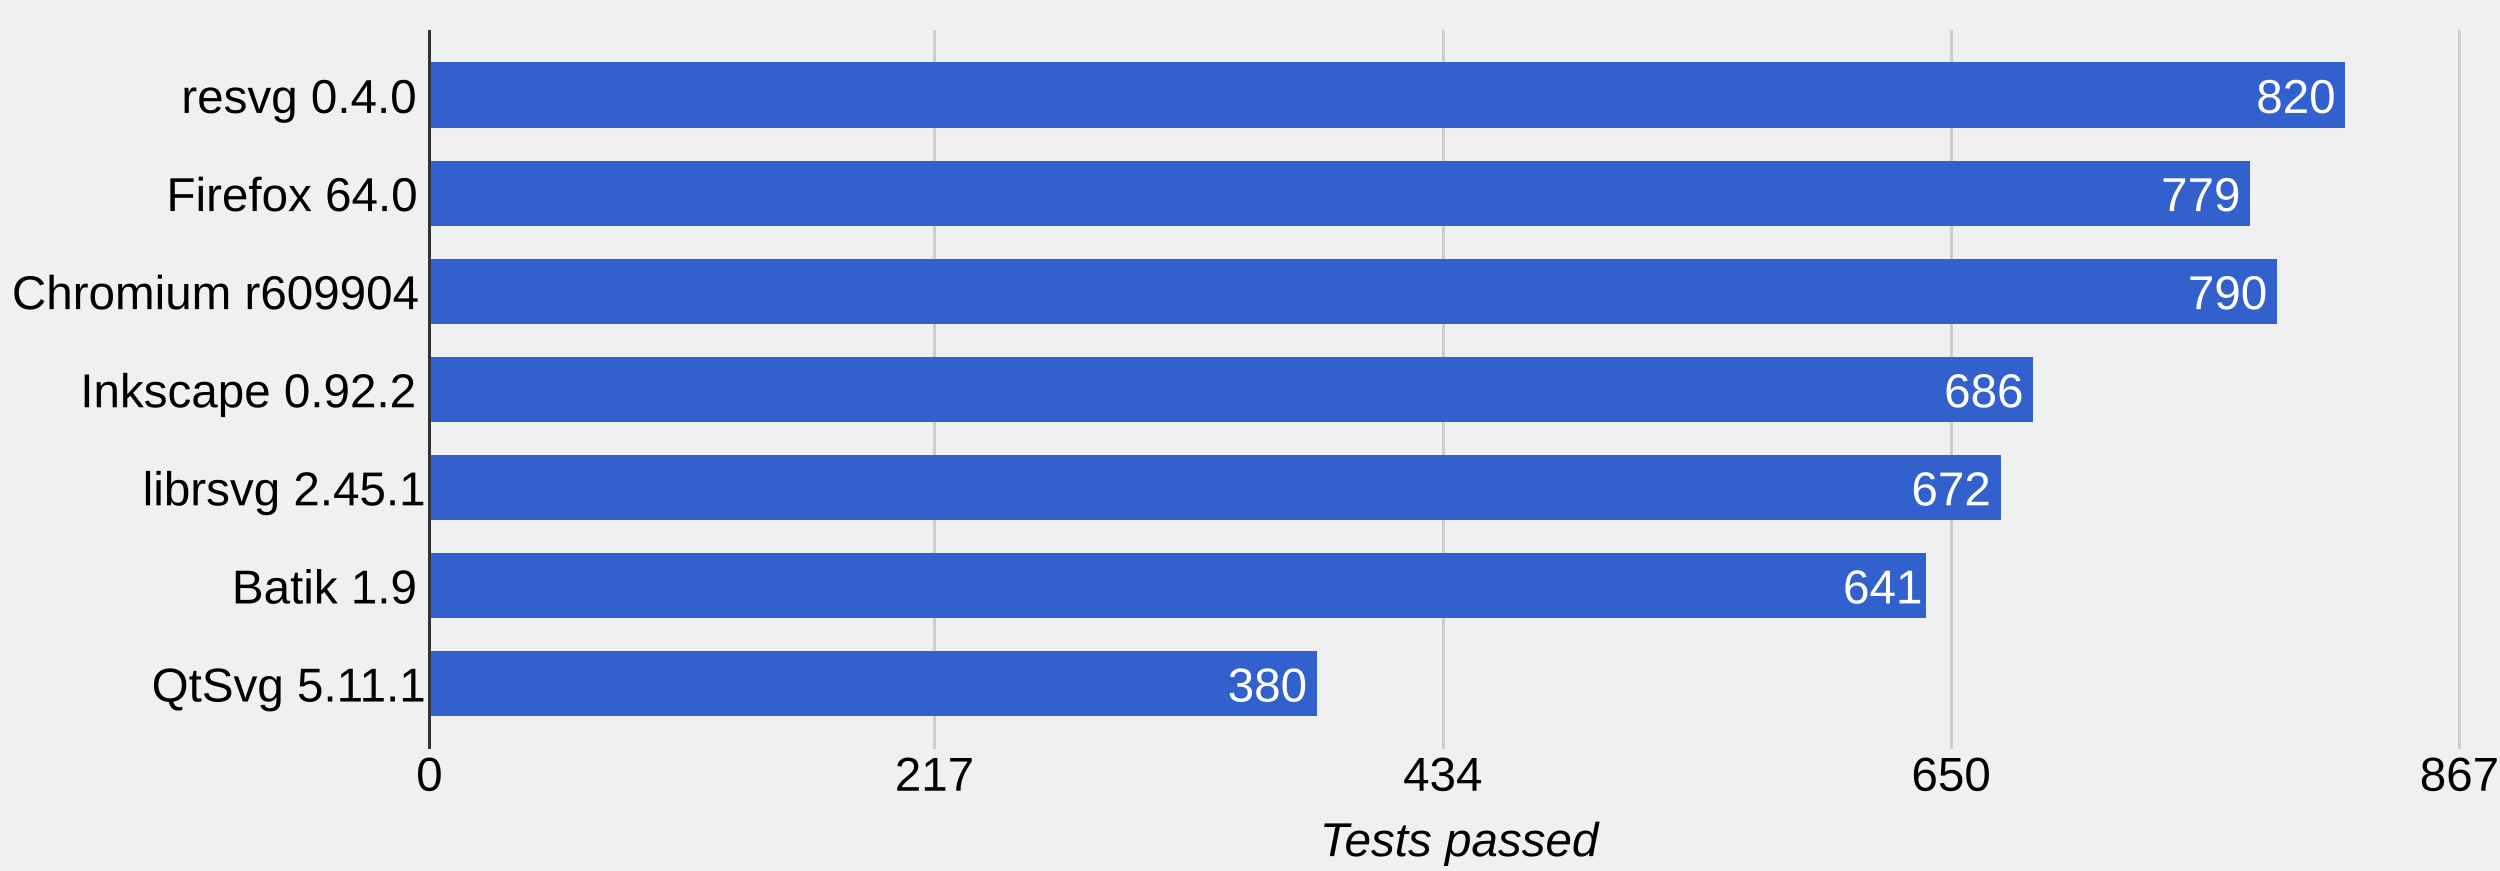
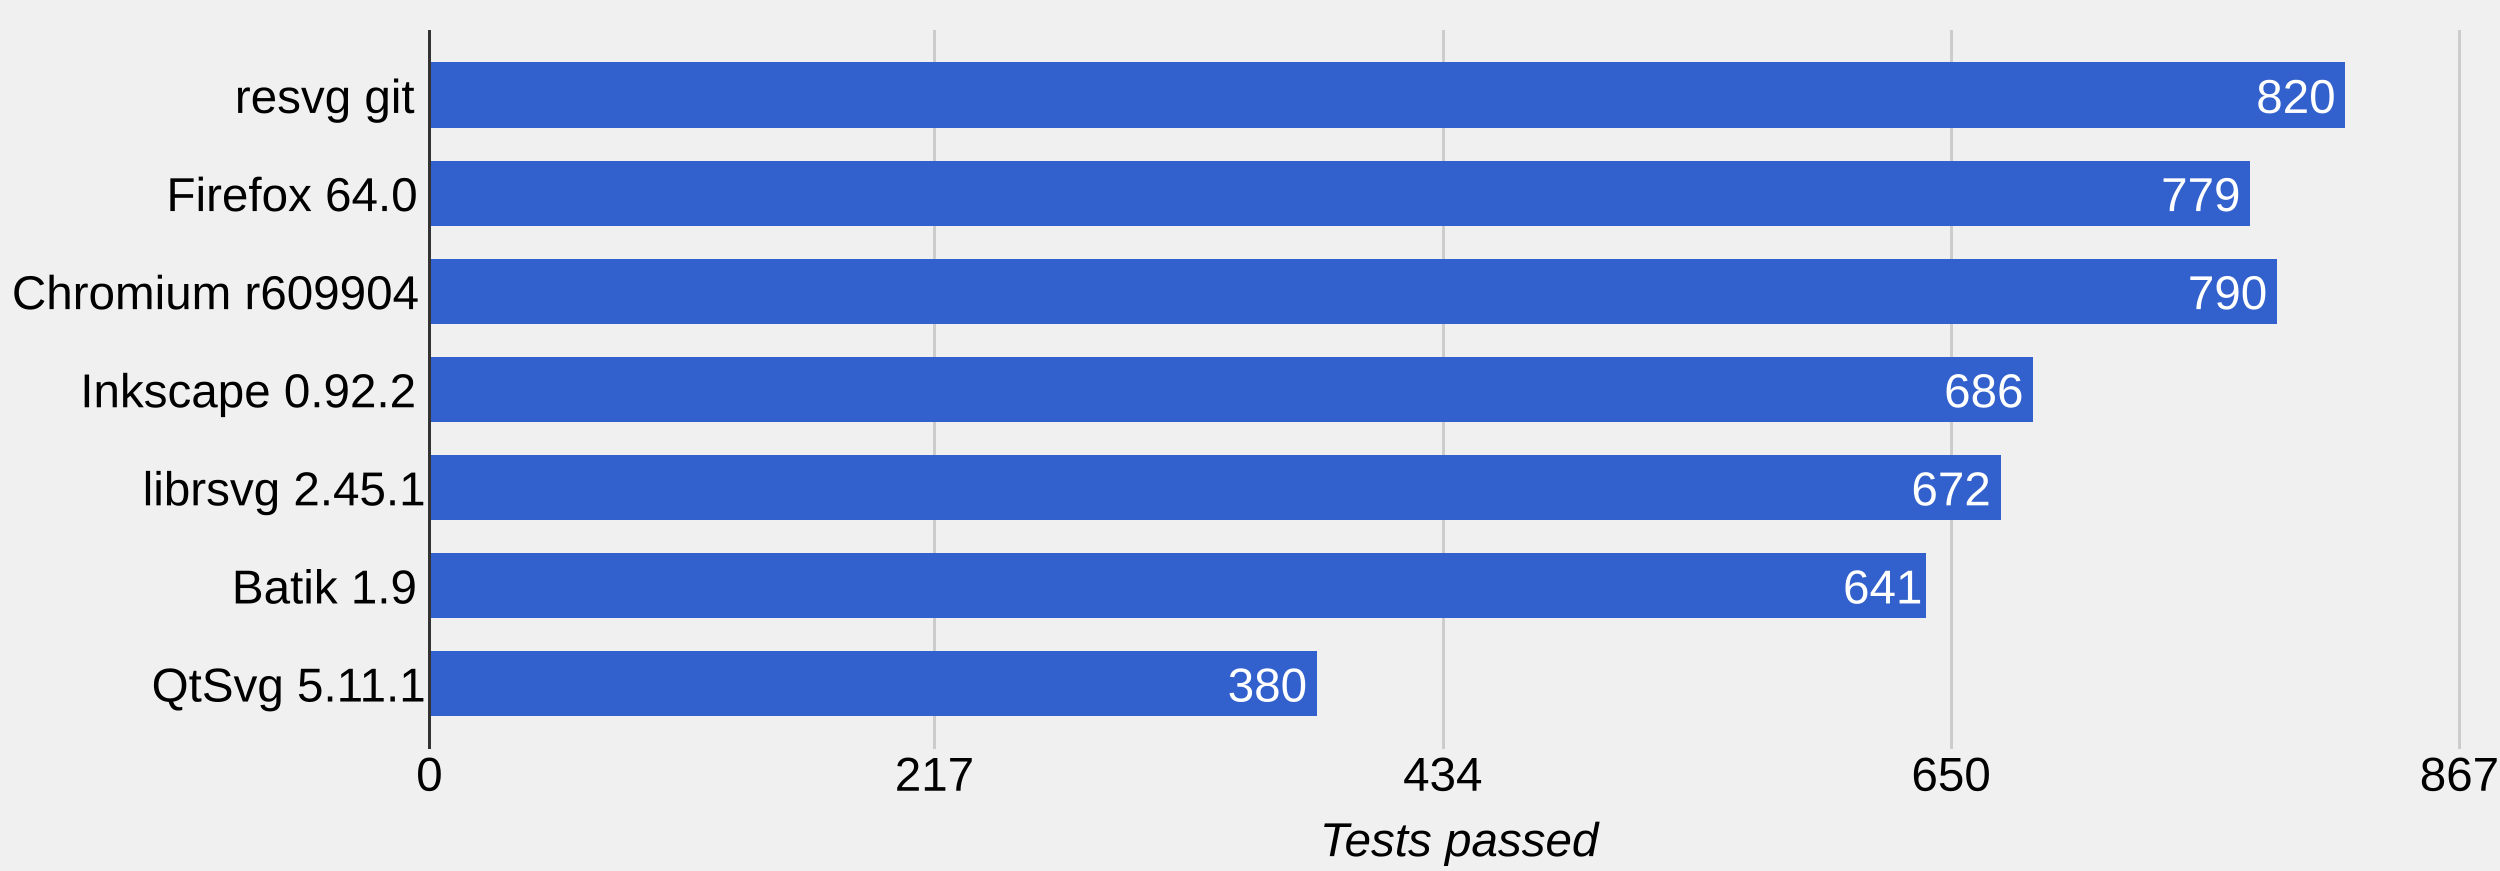
<svg xmlns="http://www.w3.org/2000/svg" height="293" shape-rendering="crispEdges" width="841">
-   <text font-family="Arial" font-size="16" x="61" y="38">resvg 0.4.0</text>
+   <text font-family="Arial" font-size="16" x="79" y="38">resvg git</text>
  <text font-family="Arial" font-size="16" x="56" y="71">Firefox 64.0</text>
  <text font-family="Arial" font-size="16" x="4" y="104">Chromium r609904</text>
  <text font-family="Arial" font-size="16" x="27" y="137">Inkscape 0.92.2</text>
  <text font-family="Arial" font-size="16" x="48" y="170">librsvg 2.45.1</text>
  <text font-family="Arial" font-size="16" x="78" y="203">Batik 1.9</text>
  <text font-family="Arial" font-size="16" x="51" y="236">QtSvg 5.11.1</text>
  <rect fill="#ccc" height="242" width="1" x="144" y="10" />
  <text fill="#000" font-family="Arial" font-size="16" x="140" y="266">0</text>
  <rect fill="#ccc" height="242" width="1" x="314" y="10" />
  <text fill="#000" font-family="Arial" font-size="16" x="301" y="266">217</text>
  <rect fill="#ccc" height="242" width="1" x="485" y="10" />
  <text fill="#000" font-family="Arial" font-size="16" x="472" y="266">434</text>
  <rect fill="#ccc" height="242" width="1" x="656" y="10" />
  <text fill="#000" font-family="Arial" font-size="16" x="643" y="266">650</text>
  <rect fill="#ccc" height="242" width="1" x="827" y="10" />
  <text fill="#000" font-family="Arial" font-size="16" x="814" y="266">867</text>
  <rect fill="#3260cd" height="22" width="645" x="144" y="21" />
  <text fill="#fff" font-family="Arial" font-size="16" x="759" y="38">820</text>
  <rect fill="#3260cd" height="22" width="613" x="144" y="54" />
  <text fill="#fff" font-family="Arial" font-size="16" x="727" y="71">779</text>
  <rect fill="#3260cd" height="22" width="622" x="144" y="87" />
  <text fill="#fff" font-family="Arial" font-size="16" x="736" y="104">790</text>
  <rect fill="#3260cd" height="22" width="540" x="144" y="120" />
  <text fill="#fff" font-family="Arial" font-size="16" x="654" y="137">686</text>
  <rect fill="#3260cd" height="22" width="529" x="144" y="153" />
  <text fill="#fff" font-family="Arial" font-size="16" x="643" y="170">672</text>
  <rect fill="#3260cd" height="22" width="504" x="144" y="186" />
  <text fill="#fff" font-family="Arial" font-size="16" x="620" y="203">641</text>
  <rect fill="#3260cd" height="22" width="299" x="144" y="219" />
  <text fill="#fff" font-family="Arial" font-size="16" x="413" y="236">380</text>
  <rect fill="#333" height="242" width="1" x="144" y="10" />
  <text font-family="Arial" font-size="16" font-style="italic" x="444" y="288">Tests passed</text>
</svg>
